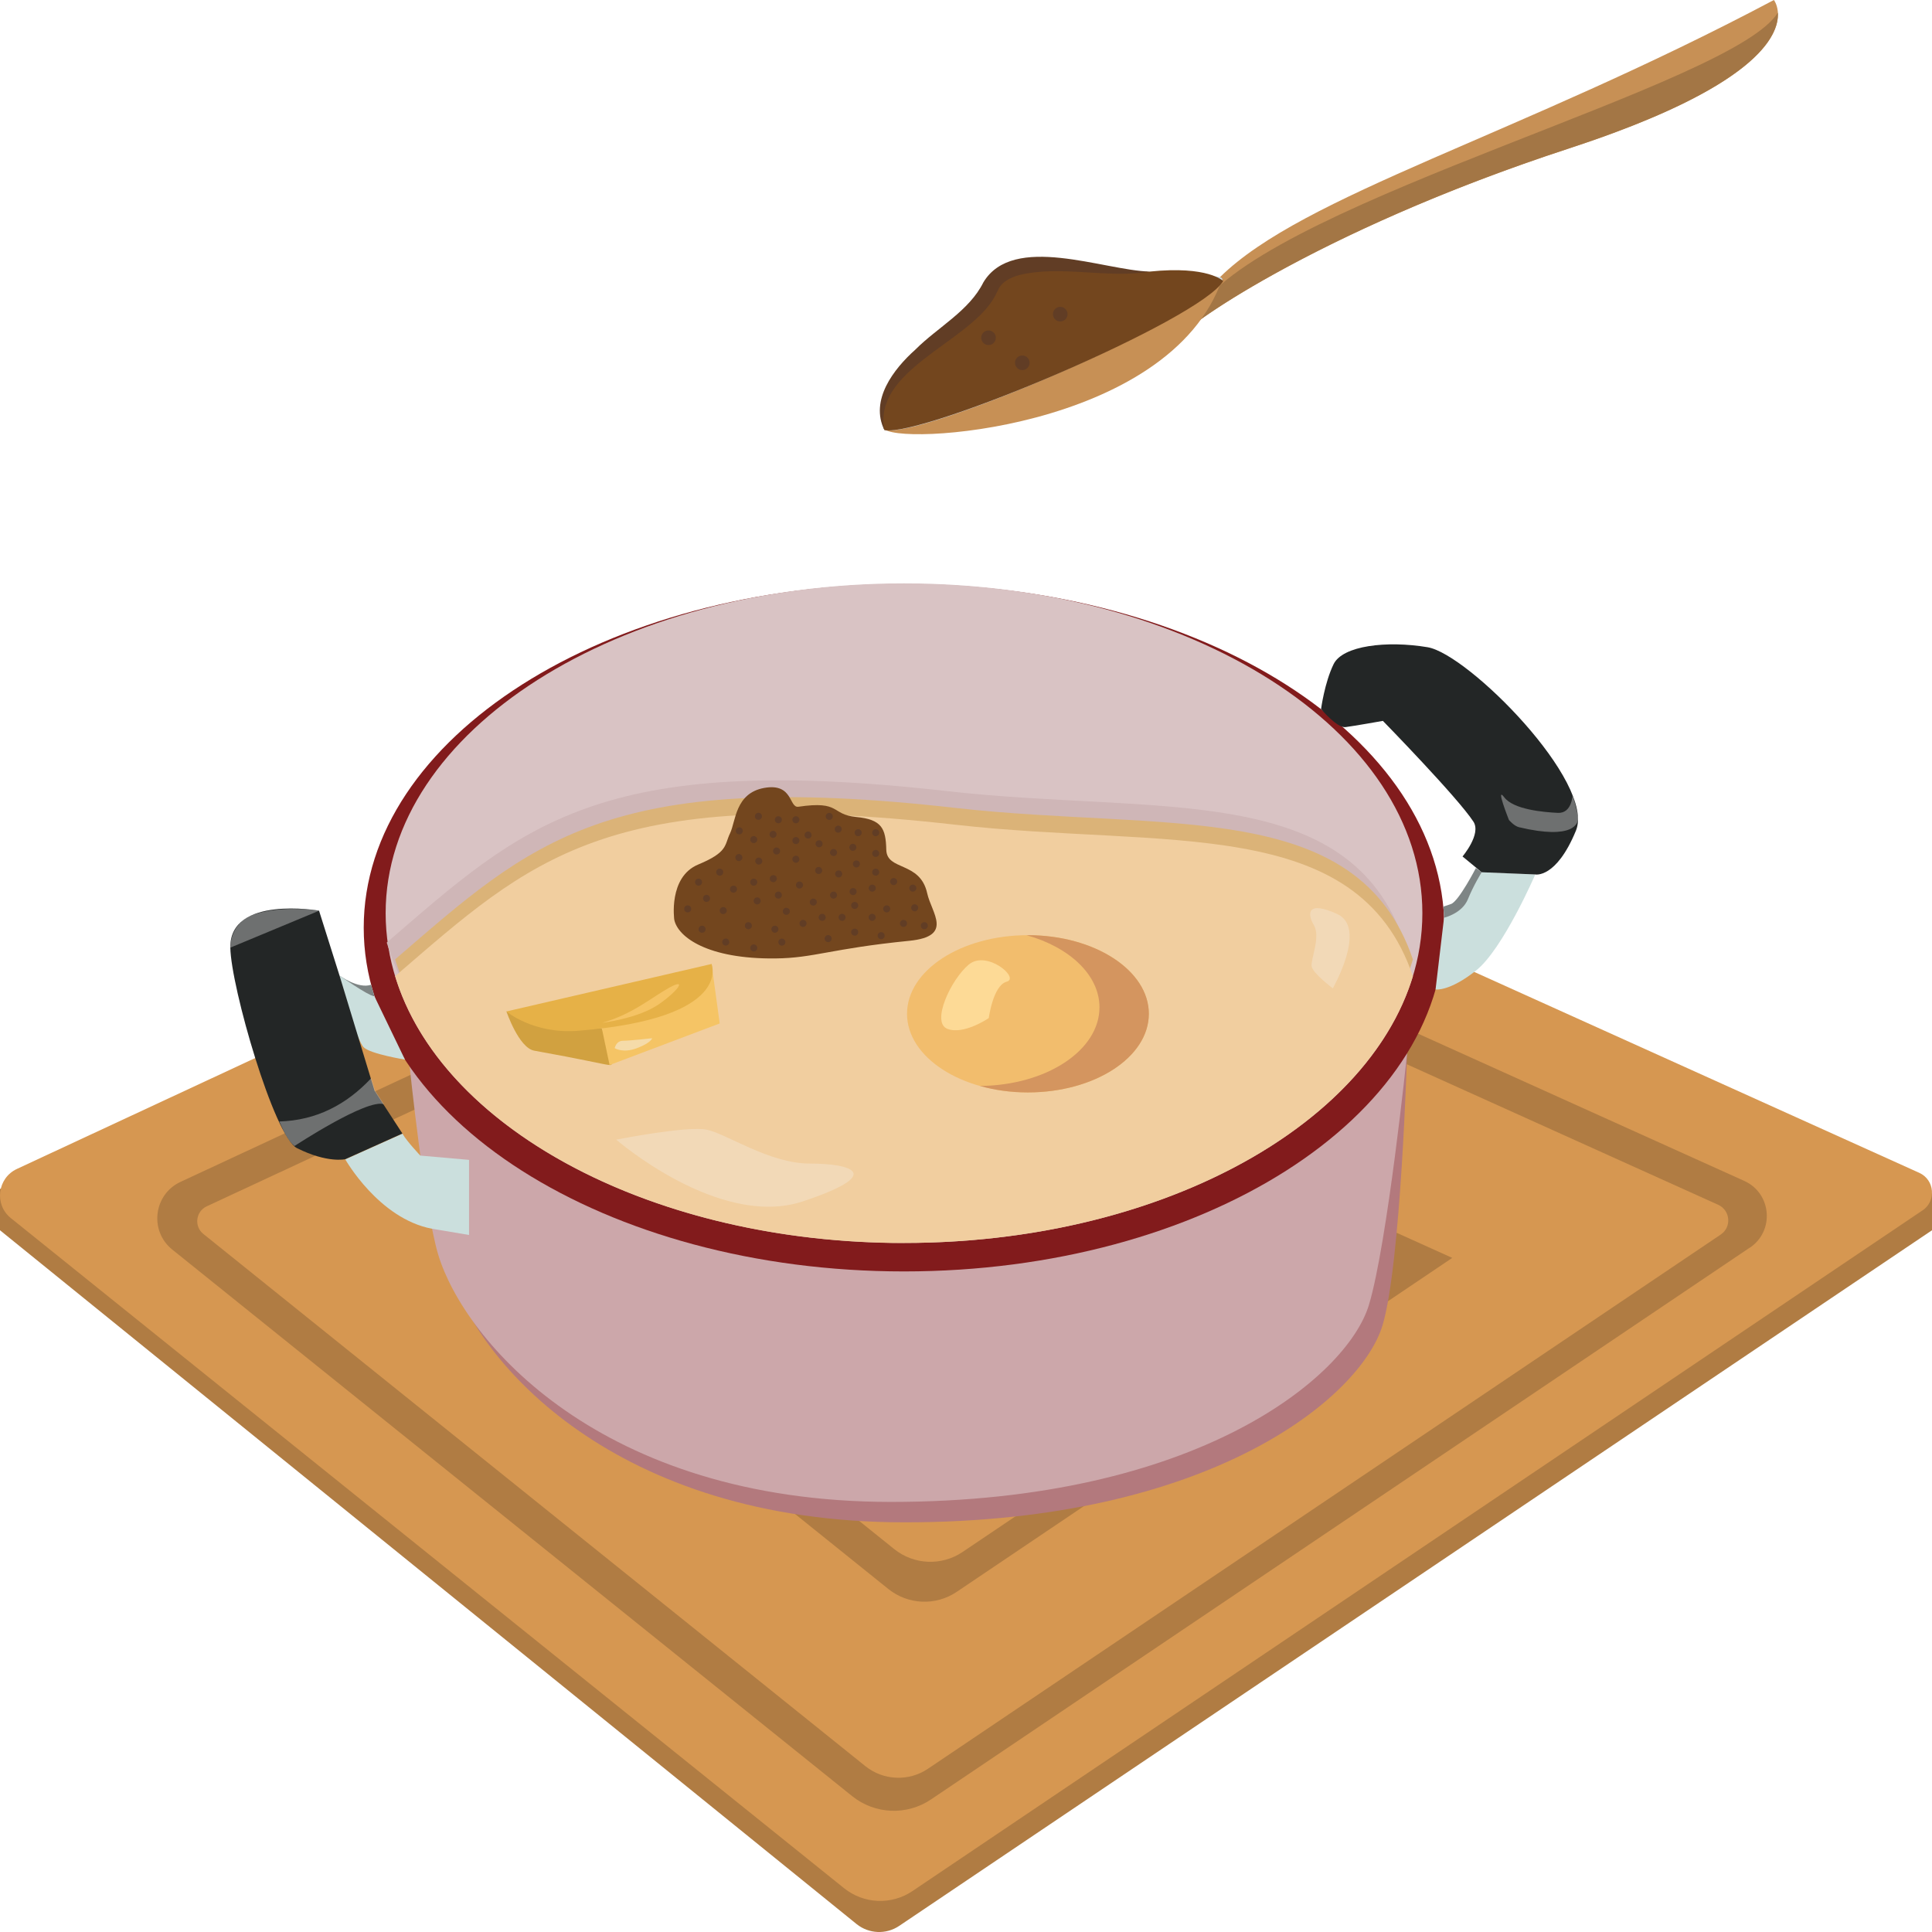
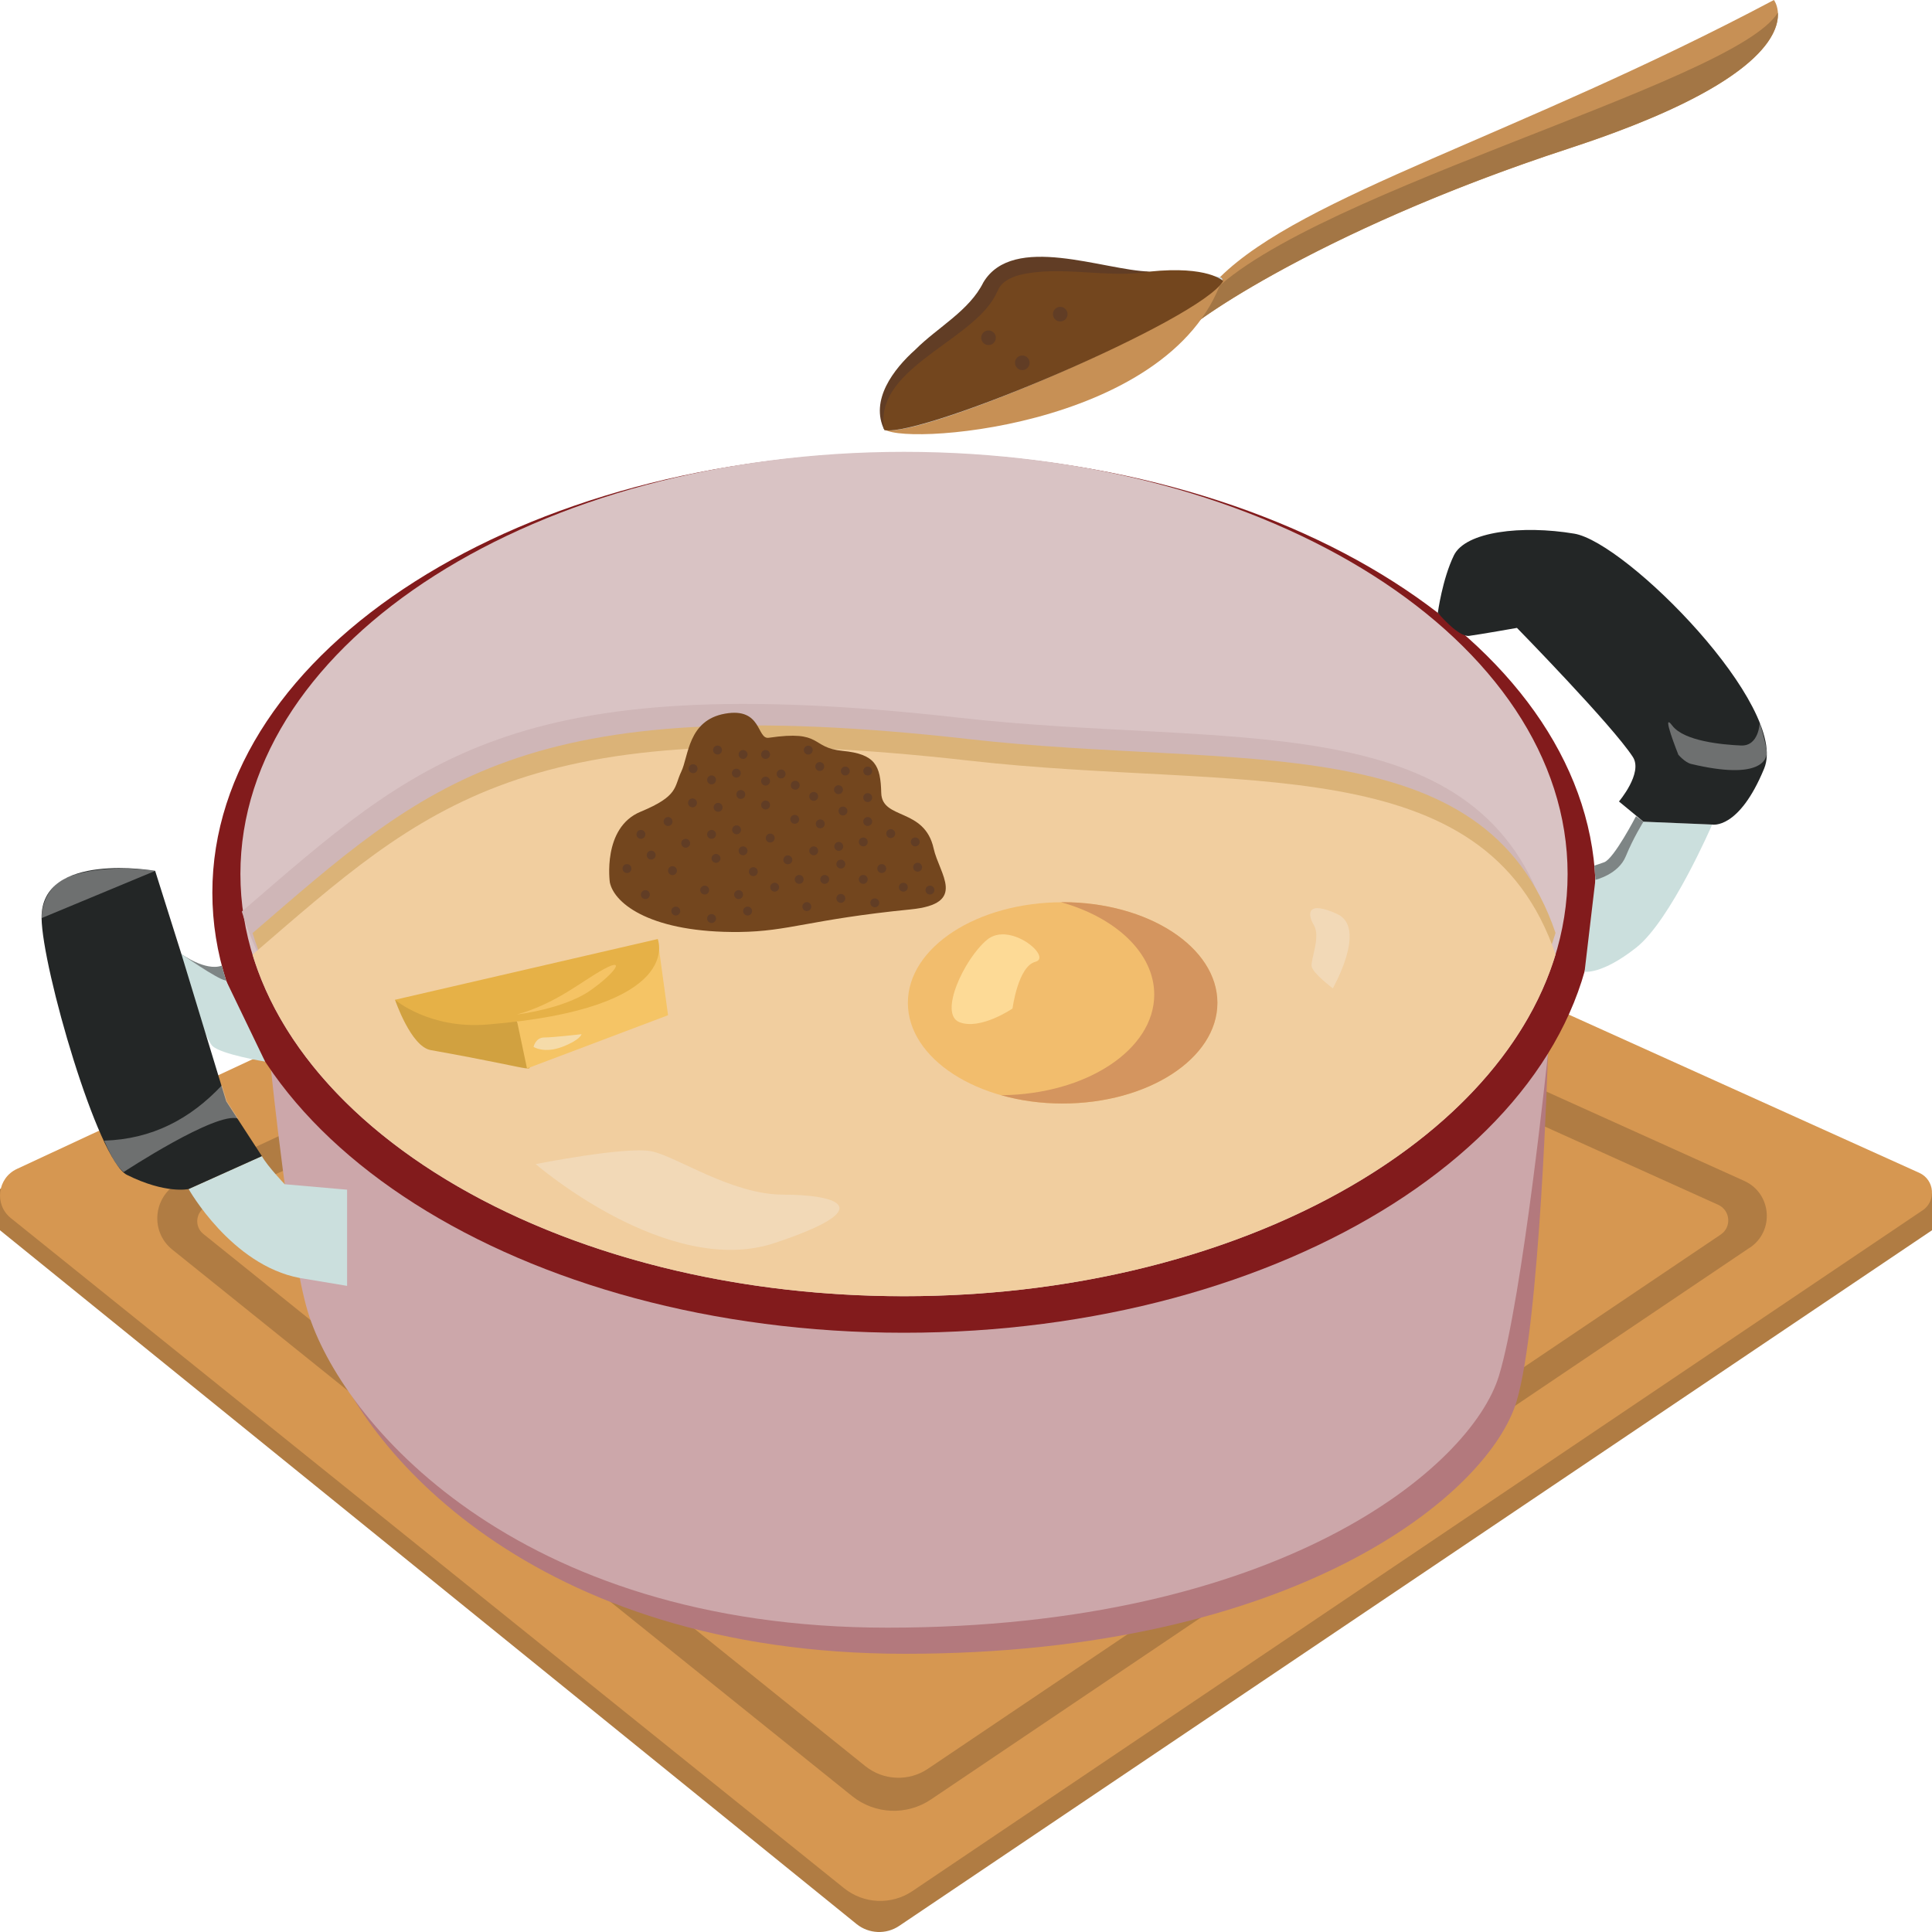
<svg xmlns="http://www.w3.org/2000/svg" id="Camada_1" viewBox="0 0 230 230">
  <defs>
    <style>.cls-1{fill:#f1ce9f;}.cls-2{fill:#f5c465;}.cls-3{fill:#f5dba9;}.cls-4{fill:#f5c364;}.cls-5{fill:#f2bd6d;}.cls-6{fill:#f2d9b7;}.cls-7{fill:#e6b147;}.cls-8{fill:#fdda96;}.cls-9{fill:#7e8585;}.cls-10{fill:#821b1c;}.cls-11{fill:#73461e;}.cls-12{fill:#93a8b9;}.cls-13{fill:#cedae5;}.cls-14{fill:#b3797d;}.cls-15{fill:#cbdfdd;}.cls-16{fill:#cca7aa;}.cls-17{fill:#d1a140;}.cls-18{fill:#dbb378;}.cls-19{fill:#cfb6b7;}.cls-20{fill:#c79055;}.cls-21{fill:#d9c3c4;}.cls-22{fill:#b07c43;}.cls-23{fill:#d4955f;}.cls-24{fill:#d69751;}.cls-25{fill:#232626;}.cls-26{fill:#a37645;}.cls-27{fill:#613d25;}.cls-28{fill:#dedede;opacity:.4;}</style>
  </defs>
  <g>
    <path class="cls-22" d="M230,146.46l-122.95,82.81c-1.55,1.05-3.61,.96-5.07-.21L0,146.46v-4.91l113.02-50.98,116.98,51.52v4.37Z" />
    <path class="cls-24" d="M228.86,144.1l-120.24,81.03c-2.49,1.68-5.78,1.54-8.13-.34L1.3,145.02c-2.01-1.61-1.62-4.77,.71-5.86l111.01-51.66,115.46,52.12c1.84,.83,2.06,3.36,.38,4.49Z" />
    <path class="cls-22" d="M208.32,148.52l-97.49,65.7c-2.88,1.94-6.68,1.78-9.39-.4L20.51,148.76c-2.76-2.22-2.23-6.57,.98-8.06l91.35-42.51c.28-.13,.61-.13,.89,0l93.91,42.39c3.27,1.47,3.65,5.96,.67,7.96Z" />
    <path class="cls-24" d="M204.85,146.97l-94.37,63.59c-2.29,1.55-5.33,1.42-7.48-.32L24.21,146.9c-1.13-.9-.91-2.68,.4-3.29l88.79-41.32,91.15,41.14c1.45,.66,1.62,2.65,.3,3.54Z" />
    <path class="cls-22" d="M172.9,149.74l-59.01,39.77c-2.49,1.68-5.78,1.54-8.13-.34l-49.03-39.42,57.19-26.62,58.97,26.62Z" />
    <path class="cls-24" d="M164.93,150.84l-50.34,33.92c-2.49,1.68-5.78,1.54-8.13-.34l-41.76-33.58,49.34-22.96,50.88,22.96Z" />
  </g>
  <g>
    <g>
-       <path class="cls-14" d="M50.39,129.4s1.76,17.01,3.41,22.43c3.08,10.13,19.19,29.4,53.9,29.4,36.43,0,54.28-14.89,56.88-23.43,2.2-7.25,2.93-32.38,2.93-32.38l-117.12,3.98Z" />
-       <path class="cls-16" d="M48.77,126.97s1.76,17.01,3.41,22.43c3.08,10.13,19.19,29.4,53.9,29.4,36.43,0,54.28-14.89,56.88-23.43,2.2-7.25,4.55-29.95,4.55-29.95l-118.74,1.55Z" />
-       <ellipse class="cls-10" cx="107.62" cy="110.44" rx="64.32" ry="40.92" />
-       <ellipse class="cls-21" cx="107.62" cy="108.71" rx="61.71" ry="39.26" />
-       <path class="cls-19" d="M167.21,112.2c-5.49,18.1-30.53,31.77-60.58,31.77-.47,0-.94,0-1.41,0-29.43-.42-53.78-13.95-59.18-31.76,16.16-13.91,25.04-22.75,66.69-18.03,25.02,2.83,47.9-1.34,54.47,18.03Z" />
-       <path class="cls-18" d="M168.21,114.2c-5.49,18.1-30.53,31.77-60.58,31.77-.47,0-.94,0-1.41,0-29.43-.42-53.78-13.95-59.18-31.76,16.16-13.91,25.04-22.75,66.69-18.03,25.02,2.83,47.9-1.34,54.47,18.03Z" />
-       <path class="cls-1" d="M168.21,116.2c-5.49,18.1-30.53,31.77-60.58,31.77-.47,0-.94,0-1.41,0-29.43-.42-53.78-13.95-59.18-31.76,16.16-13.91,25.04-22.75,66.69-18.03,25.02,2.83,47.9-1.34,54.47,18.03Z" />
-       <path class="cls-15" d="M170.91,117.79s1.6,.29,4.81-2.25,7.05-11.44,7.05-11.44l-6.39-.26-4.47,5.41-1.01,8.54Z" />
-       <path class="cls-9" d="M171.92,109.25s2.14-.5,2.83-2.2,1.64-3.21,1.64-3.21l-.69-.5s-2.05,3.97-2.96,4.28l-.91,.31,.09,1.32Z" />
-       <path class="cls-25" d="M174.11,101.96l2.28,1.88,6.39,.26s2.47,.52,4.83-5.21-12.81-21.03-17.66-21.84c-4.85-.81-10.11-.2-11.19,2.02s-1.49,5.34-1.49,5.34c0,0,1.9,2.28,2.91,2.15s4.45-.74,4.45-.74c0,0,8.89,9.1,10.78,12,.96,1.48-1.3,4.14-1.3,4.14Z" />
-       <path class="cls-28" d="M179.62,97.6s.62,.74,1.22,.88c6.5,1.54,7.12-.46,7.02-1.2-.12-.94-.65-2.64-.65-2.64,0,0-.06,2.21-1.75,2.13s-5.28-.39-6.38-1.85,.55,2.68,.55,2.68Z" />
-       <path class="cls-15" d="M41.1,138.01s3.98,7.07,10.33,8.27l4.41,.74v-8.94l-5.8-.51s-1.61-1.69-2.13-2.61l-6.81,3.06Z" />
-       <path class="cls-9" d="M40.42,116.14s2.24,1.63,3.76,1.09l.41,1.41s-3.11-.72-4.17-2.5Z" />
-       <path class="cls-15" d="M40.42,116.14s3.23,2.28,4.17,2.5l3.62,7.5s-4.1-.66-4.91-1.46-2.88-7.5-2.88-8.54Z" />
-       <path class="cls-25" d="M47.91,134.95l-3.32-5.1-4.17-13.71-2.44-7.73s-10.64-1.85-10.56,4.39c.06,4.65,5.22,22.53,7.93,23.88,3.63,1.82,5.75,1.32,5.75,1.32l6.81-3.06Z" />
-       <path class="cls-28" d="M37.99,108.42l-10.56,4.39s-.12-2.9,2.73-3.92,6.83-.66,7.83-.47Z" />
+       <g>
+         <path class="cls-14" d="M34.35,130.53s2.25,21.77,4.37,28.72c3.94,12.97,24.56,37.63,69,37.63,46.63,0,69.49-19.06,72.81-30,2.82-9.28,3.75-41.45,3.75-41.45l-149.93,5.1Z" />
+         <path class="cls-16" d="M32.27,127.42s2.25,21.77,4.37,28.72c3.94,12.97,24.56,37.63,69,37.63,46.63,0,69.49-19.06,72.81-30,2.82-9.28,5.83-38.34,5.83-38.34l-152,1.99Z" />
+         <ellipse class="cls-10" cx="107.62" cy="106.27" rx="82.34" ry="52.39" />
+         <ellipse class="cls-21" cx="107.62" cy="104.05" rx="79" ry="50.26" />
+         <path class="cls-19" d="M183.9,108.52c-7.03,23.17-39.08,40.67-77.55,40.67-.6,0-1.2,0-1.8-.01-37.67-.54-68.84-17.85-75.76-40.66,20.69-17.81,32.05-29.12,85.38-23.08,32.03,3.63,61.32-1.72,69.74,23.08Z" />
+         <path class="cls-18" d="M185.18,111.08c-7.03,23.17-39.08,40.67-77.55,40.67-.6,0-1.2,0-1.8-.01-37.67-.54-68.84-17.85-75.76-40.66,20.69-17.81,32.05-29.12,85.38-23.08,32.03,3.63,61.32-1.72,69.74,23.08Z" />
+         <path class="cls-1" d="M185.18,113.64c-7.03,23.17-39.08,40.67-77.55,40.67-.6,0-1.2,0-1.8-.01-37.67-.54-68.84-17.85-75.76-40.66,20.69-17.81,32.05-29.12,85.38-23.08,32.03,3.63,61.32-1.72,69.74,23.08Z" />
+         <path class="cls-15" d="M188.64,115.68s2.05,.37,6.16-2.88c4.11-3.25,9.03-14.64,9.03-14.64l-8.18-.34-5.72,6.92-1.29,10.93Z" />
+         <path class="cls-9" d="M189.93,104.74s2.74-.63,3.62-2.81c.89-2.18,2.1-4.11,2.1-4.11l-.89-.65s-2.63,5.08-3.79,5.48l-1.16,.4,.12,1.69Z" />
+         <path class="cls-25" d="M192.73,95.41l2.92,2.41,8.18,.34s3.17,.67,6.19-6.67c3.02-7.34-16.4-26.93-22.61-27.96-6.21-1.04-12.95-.26-14.33,2.59-1.38,2.85-1.91,6.83-1.91,6.83,0,0,2.43,2.92,3.72,2.75,1.29-.17,5.7-.95,5.7-.95,0,0,11.39,11.64,13.8,15.37,1.23,1.9-1.66,5.3-1.66,5.3Z" />
+         <path class="cls-28" d="M199.78,89.82s.79,.95,1.56,1.13c8.33,1.98,9.11-.59,8.98-1.54-.16-1.21-.83-3.39-.83-3.39,0,0-.07,2.83-2.24,2.73s-6.76-.5-8.17-2.37c-1.41-1.87,.71,3.43,.71,3.43Z" />
+         <path class="cls-15" d="M22.46,141.56s5.09,9.05,13.22,10.58l5.64,.94v-11.45l-7.43-.65s-2.06-2.16-2.72-3.35l-8.72,3.92Z" />
+         <path class="cls-9" d="M21.59,113.57s2.87,2.09,4.81,1.39l.53,1.81s-3.98-.92-5.34-3.2Z" />
+         <path class="cls-15" d="M21.59,113.57s4.14,2.92,5.34,3.2l4.63,9.61s-5.25-.85-6.28-1.87c-1.03-1.02-3.69-9.61-3.69-10.94Z" />
+         <path class="cls-25" d="M31.18,137.64l-4.25-6.53-5.34-17.55-3.12-9.89s-13.62-2.37-13.52,5.62c.07,5.96,6.69,28.84,10.15,30.57,4.65,2.32,7.36,1.69,7.36,1.69l8.72-3.92Z" />
+         <path class="cls-28" d="M18.47,103.68l-13.52,5.62s-.16-3.71,3.49-5.02c3.65-1.31,8.74-.84,10.03-.6Z" />
+       </g>
+       <path class="cls-28" d="M26.42,129.2c-3.76,4.01-8.32,6.42-14.01,6.59,.69,1.59,1.42,3.03,2.31,3.74,0,0,11.07-7.28,13.63-6.36l-1.35-2.07-.58-1.9Z" />
    </g>
-     <path class="cls-28" d="M44.19,128.36c-2.94,3.13-6.5,5.02-10.94,5.15,.54,1.24,1.11,2.37,1.81,2.92,0,0,8.65-5.69,10.64-4.97l-1.06-1.62-.45-1.48Z" />
+     <g>
+       <ellipse class="cls-5" cx="126.5" cy="119.39" rx="18.42" ry="11.98" />
+       <path class="cls-23" d="M144.93,119.39c0,6.62-8.26,11.98-18.43,11.98-2.6,0-5.07-.35-7.31-.99,10.09-.08,18.22-5.4,18.22-11.98,0-4.93-4.57-9.17-11.11-11h.2c10.18,0,18.43,5.36,18.43,11.98Z" />
+       <path class="cls-8" d="M120.54,120.05s.65-5.01,2.72-5.55-3.05-4.89-5.77-2.61c-2.72,2.28-5.77,8.82-3.27,9.8,2.51,.98,6.32-1.63,6.32-1.63Z" />
+     </g>
+     <g>
+       <g>
+         <path class="cls-17" d="M47.03,119.03s1.88,5.56,4.24,5.98c14.73,2.63,11.48,2.83,11.48,.92s-1.18-4.32-1.18-4.32" />
+         <polygon class="cls-2" points="78.29 111.8 79.53 120.86 62.74 127.2 61.56 121.61 78.29 111.8" />
+         <path class="cls-7" d="M47.03,119.03s4.1,3.5,10.95,2.94c23.71-1.91,20.32-10.18,20.32-10.18l-31.27,7.23Z" />
+       </g>
+       <path class="cls-4" d="M61.56,120.77s5.57-.66,8.69-2.84c2.92-2.04,4.34-4.03,1.62-2.55-2.72,1.49-5.59,4.05-10.31,5.39Z" />
+       <path class="cls-3" d="M63.52,124.63s1.23,.82,3.4,0c2.17-.82,2.31-1.51,2.31-1.51,0,0-3.4,.39-4.44,.39s-1.27,1.12-1.27,1.12Z" />
+     </g>
+     <g>
+       <path class="cls-11" d="M72.6,105.05s-.93-6.51,3.65-8.41c4.58-1.9,3.97-2.93,4.85-4.77,.89-1.84,.78-6.12,5.21-6.91,4.43-.79,3.76,3.09,5.21,2.87,6.52-.96,4.88,1.18,8.79,1.56,3.91,.38,4.52,1.75,4.6,5s5.16,1.72,6.24,6.63c.67,3.04,4.07,6.56-2.72,7.24-12.05,1.2-14.48,2.62-20.41,2.69-10.31,.11-14.86-3.26-15.42-5.9Z" />
+       <g>
+         <circle class="cls-27" cx="80.45" cy="108.46" r=".53" />
+         <circle class="cls-27" cx="76.83" cy="106.5" r=".53" />
+         <circle class="cls-27" cx="74.64" cy="103.4" r=".53" />
+         <circle class="cls-27" cx="76.3" cy="99.33" r=".53" />
+         <circle class="cls-27" cx="77.52" cy="101.8" r=".53" />
+         <circle class="cls-27" cx="80.06" cy="103.65" r=".53" />
+         <circle class="cls-27" cx="92.99" cy="92.14" r=".53" />
+         <circle class="cls-27" cx="96.22" cy="89.3" r=".53" />
+         <circle class="cls-27" cx="98.18" cy="104.69" r=".53" />
+         <circle class="cls-27" cx="102.77" cy="100.23" r=".53" />
+         <circle class="cls-27" cx="109.24" cy="103.24" r=".53" />
+         <circle class="cls-27" cx="84.71" cy="109.35" r=".53" />
+         <circle class="cls-27" cx="87.93" cy="106.5" r=".53" />
+         <circle class="cls-27" cx="85.24" cy="102.19" r=".53" />
+         <circle class="cls-27" cx="79.53" cy="97.8" r=".53" />
+         <circle class="cls-27" cx="83.89" cy="105.96" r=".53" />
+         <circle class="cls-27" cx="81.63" cy="100.39" r=".53" />
+         <circle class="cls-27" cx="84.71" cy="99.33" r=".53" />
+         <circle class="cls-27" cx="85.49" cy="96.11" r=".53" />
+         <circle class="cls-27" cx="82.44" cy="95.58" r=".53" />
+         <circle class="cls-27" cx="82.51" cy="91.51" r=".53" />
+         <circle class="cls-27" cx="84.71" cy="92.84" r=".53" />
+         <circle class="cls-27" cx="91.14" cy="89.82" r=".53" />
+         <circle class="cls-27" cx="88.46" cy="89.82" r=".53" />
+         <circle class="cls-27" cx="85.42" cy="89.29" r=".53" />
+         <circle class="cls-27" cx="87.69" cy="98.79" r=".53" />
+         <circle class="cls-27" cx="88.19" cy="94.58" r=".53" />
+         <circle class="cls-27" cx="91.14" cy="95.83" r=".53" />
+         <circle class="cls-27" cx="91.14" cy="92.99" r=".53" />
+         <circle class="cls-27" cx="87.66" cy="92.04" r=".53" />
+         <circle class="cls-27" cx="89" cy="108.46" r=".53" />
+         <circle class="cls-27" cx="88.46" cy="101.29" r=".53" />
+         <circle class="cls-27" cx="89.68" cy="103.77" r=".53" />
+         <circle class="cls-27" cx="92.22" cy="105.62" r=".53" />
+         <circle class="cls-27" cx="102.77" cy="104.69" r=".53" />
+         <circle class="cls-27" cx="91.69" cy="99.77" r=".53" />
+         <circle class="cls-27" cx="96.05" cy="107.93" r=".53" />
+         <circle class="cls-27" cx="95.14" cy="104.69" r=".53" />
+         <circle class="cls-27" cx="100.1" cy="106.95" r=".53" />
+         <circle class="cls-27" cx="93.79" cy="102.36" r=".53" />
+         <circle class="cls-27" cx="96.87" cy="101.29" r=".53" />
+         <circle class="cls-27" cx="97.65" cy="98.08" r=".53" />
+         <circle class="cls-27" cx="94.61" cy="97.54" r=".53" />
+         <circle class="cls-27" cx="94.67" cy="93.48" r=".53" />
+         <circle class="cls-27" cx="96.87" cy="94.81" r=".53" />
+         <circle class="cls-27" cx="103.3" cy="91.79" r=".53" />
+         <circle class="cls-27" cx="100.63" cy="91.79" r=".53" />
+         <circle class="cls-27" cx="97.59" cy="91.25" r=".53" />
+         <circle class="cls-27" cx="99.85" cy="100.76" r=".53" />
+         <circle class="cls-27" cx="106.04" cy="99.24" r=".53" />
+         <circle class="cls-27" cx="108.96" cy="100.23" r=".53" />
+         <circle class="cls-27" cx="104.14" cy="107.48" r=".53" />
+         <circle class="cls-27" cx="100.1" cy="102.87" r=".53" />
+         <circle class="cls-27" cx="104.97" cy="103.4" r=".53" />
+         <circle class="cls-27" cx="107.54" cy="105.62" r=".53" />
+         <circle class="cls-27" cx="110.71" cy="105.96" r=".53" />
+         <circle class="cls-27" cx="100.35" cy="96.55" r=".53" />
+         <circle class="cls-27" cx="103.3" cy="97.8" r=".53" />
+         <circle class="cls-27" cx="103.3" cy="94.95" r=".53" />
+         <circle class="cls-27" cx="99.82" cy="94.01" r=".53" />
+       </g>
+     </g>
+     <path class="cls-6" d="M63.77,138.58s15.71,13.63,28.44,9.4c12.72-4.23,7.29-5.76,1.06-5.76s-12.72-4.58-15.76-5.17c-3.04-.59-13.73,1.53-13.73,1.53Z" />
  </g>
-   <g>
-     <ellipse class="cls-5" cx="122.37" cy="120.69" rx="14.39" ry="9.36" />
-     <path class="cls-23" d="M136.77,120.69c0,5.17-6.45,9.36-14.4,9.36-2.03,0-3.96-.27-5.71-.77,7.88-.06,14.23-4.22,14.23-9.36,0-3.85-3.57-7.16-8.68-8.59h.16c7.95,0,14.4,4.19,14.4,9.36Z" />
-     <path class="cls-8" d="M117.71,121.21s.51-3.91,2.13-4.34-2.38-3.82-4.51-2.04-4.51,6.89-2.55,7.65,4.93-1.28,4.93-1.28Z" />
-   </g>
-   <g>
-     <g>
-       <path class="cls-17" d="M60.29,120.41s1.47,4.34,3.31,4.67c11.51,2.06,8.96,2.21,8.96,.72s-.92-3.37-.92-3.37" />
-       <polygon class="cls-2" points="84.71 114.76 85.68 121.84 72.57 126.79 71.65 122.43 84.71 114.76" />
-       <path class="cls-7" d="M60.29,120.41s3.2,2.73,8.55,2.3c18.52-1.49,15.87-7.95,15.87-7.95l-24.42,5.65Z" />
-     </g>
-     <path class="cls-4" d="M71.65,121.77s4.35-.52,6.79-2.22c2.28-1.59,3.39-3.15,1.27-1.99s-4.37,3.17-8.05,4.21Z" />
-     <path class="cls-3" d="M73.18,124.78s.96,.64,2.65,0,1.81-1.18,1.81-1.18c0,0-2.65,.3-3.47,.3s-.99,.87-.99,.87Z" />
-   </g>
-   <g>
-     <path class="cls-11" d="M80.27,109.49s-.73-5.08,2.85-6.57,3.1-2.29,3.79-3.72,.61-4.78,4.07-5.4,2.93,2.41,4.07,2.24c5.09-.75,3.81,.92,6.87,1.22,3.06,.29,3.53,1.36,3.59,3.9s4.03,1.34,4.87,5.18c.52,2.37,3.18,5.13-2.13,5.66-9.41,.94-11.31,2.05-15.94,2.1-8.06,.09-11.61-2.54-12.04-4.61Z" />
-     <g>
-       <circle class="cls-27" cx="86.4" cy="112.15" r=".42" />
-       <circle class="cls-27" cx="83.58" cy="110.62" r=".42" />
-       <circle class="cls-27" cx="81.87" cy="108.2" r=".42" />
-       <circle class="cls-27" cx="83.16" cy="105.02" r=".42" />
-       <circle class="cls-27" cx="84.11" cy="106.95" r=".42" />
-       <circle class="cls-27" cx="86.1" cy="108.4" r=".42" />
-       <circle class="cls-27" cx="96.2" cy="99.41" r=".42" />
-       <circle class="cls-27" cx="98.72" cy="97.19" r=".42" />
-       <circle class="cls-27" cx="100.25" cy="109.21" r=".42" />
-       <circle class="cls-27" cx="103.84" cy="105.73" r=".42" />
-       <circle class="cls-27" cx="108.89" cy="108.07" r=".42" />
-       <circle class="cls-27" cx="89.73" cy="112.85" r=".42" />
-       <circle class="cls-27" cx="92.25" cy="110.62" r=".42" />
-       <circle class="cls-27" cx="90.14" cy="107.25" r=".42" />
-       <circle class="cls-27" cx="85.68" cy="103.83" r=".42" />
-       <circle class="cls-27" cx="89.09" cy="110.2" r=".42" />
-       <circle class="cls-27" cx="87.32" cy="105.85" r=".42" />
-       <circle class="cls-27" cx="89.73" cy="105.02" r=".42" />
-       <circle class="cls-27" cx="90.33" cy="102.51" r=".42" />
-       <circle class="cls-27" cx="87.96" cy="102.09" r=".42" />
-       <circle class="cls-27" cx="88.01" cy="98.91" r=".42" />
-       <circle class="cls-27" cx="89.73" cy="99.95" r=".42" />
-       <circle class="cls-27" cx="94.75" cy="97.59" r=".42" />
-       <circle class="cls-27" cx="92.66" cy="97.59" r=".42" />
-       <circle class="cls-27" cx="90.29" cy="97.18" r=".42" />
-       <circle class="cls-27" cx="92.06" cy="104.6" r=".42" />
-       <circle class="cls-27" cx="92.45" cy="101.31" r=".42" />
-       <circle class="cls-27" cx="94.75" cy="102.29" r=".42" />
-       <circle class="cls-27" cx="94.75" cy="100.07" r=".42" />
-       <circle class="cls-27" cx="92.03" cy="99.33" r=".42" />
-       <circle class="cls-27" cx="93.08" cy="112.16" r=".42" />
-       <circle class="cls-27" cx="92.66" cy="106.56" r=".42" />
-       <circle class="cls-27" cx="93.61" cy="108.49" r=".42" />
-       <circle class="cls-27" cx="95.6" cy="109.93" r=".42" />
-       <circle class="cls-27" cx="103.83" cy="109.21" r=".42" />
-       <circle class="cls-27" cx="95.18" cy="105.36" r=".42" />
-       <circle class="cls-27" cx="98.59" cy="111.74" r=".42" />
-       <circle class="cls-27" cx="97.88" cy="109.21" r=".42" />
-       <circle class="cls-27" cx="101.75" cy="110.97" r=".42" />
-       <circle class="cls-27" cx="96.82" cy="107.39" r=".42" />
-       <circle class="cls-27" cx="99.23" cy="106.56" r=".42" />
-       <circle class="cls-27" cx="99.84" cy="104.04" r=".42" />
-       <circle class="cls-27" cx="97.46" cy="103.63" r=".42" />
-       <circle class="cls-27" cx="97.51" cy="100.45" r=".42" />
-       <circle class="cls-27" cx="99.23" cy="101.49" r=".42" />
-       <circle class="cls-27" cx="104.25" cy="99.13" r=".42" />
-       <circle class="cls-27" cx="102.16" cy="99.13" r=".42" />
-       <circle class="cls-27" cx="99.79" cy="98.71" r=".42" />
-       <circle class="cls-27" cx="101.56" cy="106.14" r=".42" />
-       <circle class="cls-27" cx="106.39" cy="104.95" r=".42" />
-       <circle class="cls-27" cx="108.67" cy="105.73" r=".42" />
-       <circle class="cls-27" cx="104.9" cy="111.39" r=".42" />
-       <circle class="cls-27" cx="101.75" cy="107.79" r=".42" />
-       <circle class="cls-27" cx="105.56" cy="108.2" r=".42" />
-       <circle class="cls-27" cx="107.56" cy="109.93" r=".42" />
-       <circle class="cls-27" cx="110.04" cy="110.2" r=".42" />
-       <circle class="cls-27" cx="101.95" cy="102.85" r=".42" />
-       <circle class="cls-27" cx="104.25" cy="103.83" r=".42" />
-       <circle class="cls-27" cx="104.25" cy="101.6" r=".42" />
-       <circle class="cls-27" cx="101.53" cy="100.87" r=".42" />
-     </g>
-   </g>
-   <path class="cls-6" d="M73.37,135.68s12.27,10.65,22.21,7.34,5.69-4.5,.83-4.5-9.94-3.58-12.31-4.04-10.73,1.19-10.73,1.19Z" />
-   <path class="cls-6" d="M158.67,117.65s4.13-7.19,.52-8.84-3.59-.03-2.77,1.34c.82,1.37-.4,4.06-.27,4.89s2.51,2.61,2.51,2.61Z" />
+   <path class="cls-6" d="M158.67,117.65s4.13-7.19,.52-8.84c-3.61-1.65-3.59-.03-2.77,1.34,.82,1.37-.4,4.06-.27,4.89s2.51,2.61,2.51,2.61Z" />
  <g>
    <g>
      <path class="cls-20" d="M140.24,40.43c-.42-.75,15.9-12.73,46.56-22.76C217.19,7.73,211.18,0,211.18,0c-30.67,16.26-55.98,23.17-65.95,33l-4.99,7.43Z" />
      <path class="cls-12" d="M140.61,39.88l-.37,.55c-.04-.07,.08-.26,.37-.55Z" />
      <path class="cls-12" d="M140.61,39.88l-.37,.55c-.04-.07,.08-.26,.37-.55Z" />
      <path class="cls-26" d="M211.65,1.5v.03c.15,2.74-2.56,8.85-24.85,16.13-27.61,9.03-43.59,19.65-46.19,22.22l2.4-3.57c9.46-12.65,63.42-26.21,68.64-34.81Z" />
      <path class="cls-20" d="M105.17,50.95c.98,2.22,34.1,.33,40.33-17.75l-40.33,17.75Z" />
      <ellipse class="cls-13" cx="125.34" cy="42.08" rx="22.03" ry="2.43" transform="translate(-6.33 54.06) rotate(-23.76)" />
    </g>
-     <path class="cls-11" d="M105.29,51.21c4.82,.78,37.58-13.13,40.33-17.75,0,0-1.77-1.85-8.75-1.13-4.77,.49-16.84-3.27-19.03,1.93-2.19,5.2-15.02,9.56-12.55,16.95Z" />
+     <path class="cls-11" d="M105.29,51.21c4.82,.78,37.58-13.13,40.33-17.75,0,0-1.77-1.85-8.75-1.13-4.77,.49-16.84-3.27-19.03,1.93s-15.02,9.56-12.55,16.95Z" />
    <path class="cls-27" d="M136.87,32.33c-5.09,.86-10.56-.8-15.56,.42-1.08,.33-2.01,.77-2.48,1.74-.18,.4-.44,.91-.68,1.27-3.33,5.17-14.25,8.42-12.86,15.45-1.77-3.57,1.1-7.28,3.66-9.57,2.68-2.69,6.44-4.63,8.12-8.03,3.55-5.9,14.32-1.42,19.8-1.28h0Z" />
    <circle class="cls-27" cx="117.68" cy="40.21" r=".87" />
    <circle class="cls-27" cx="126.22" cy="37.4" r=".87" />
    <circle class="cls-27" cx="121.7" cy="43.19" r=".87" />
  </g>
</svg>
